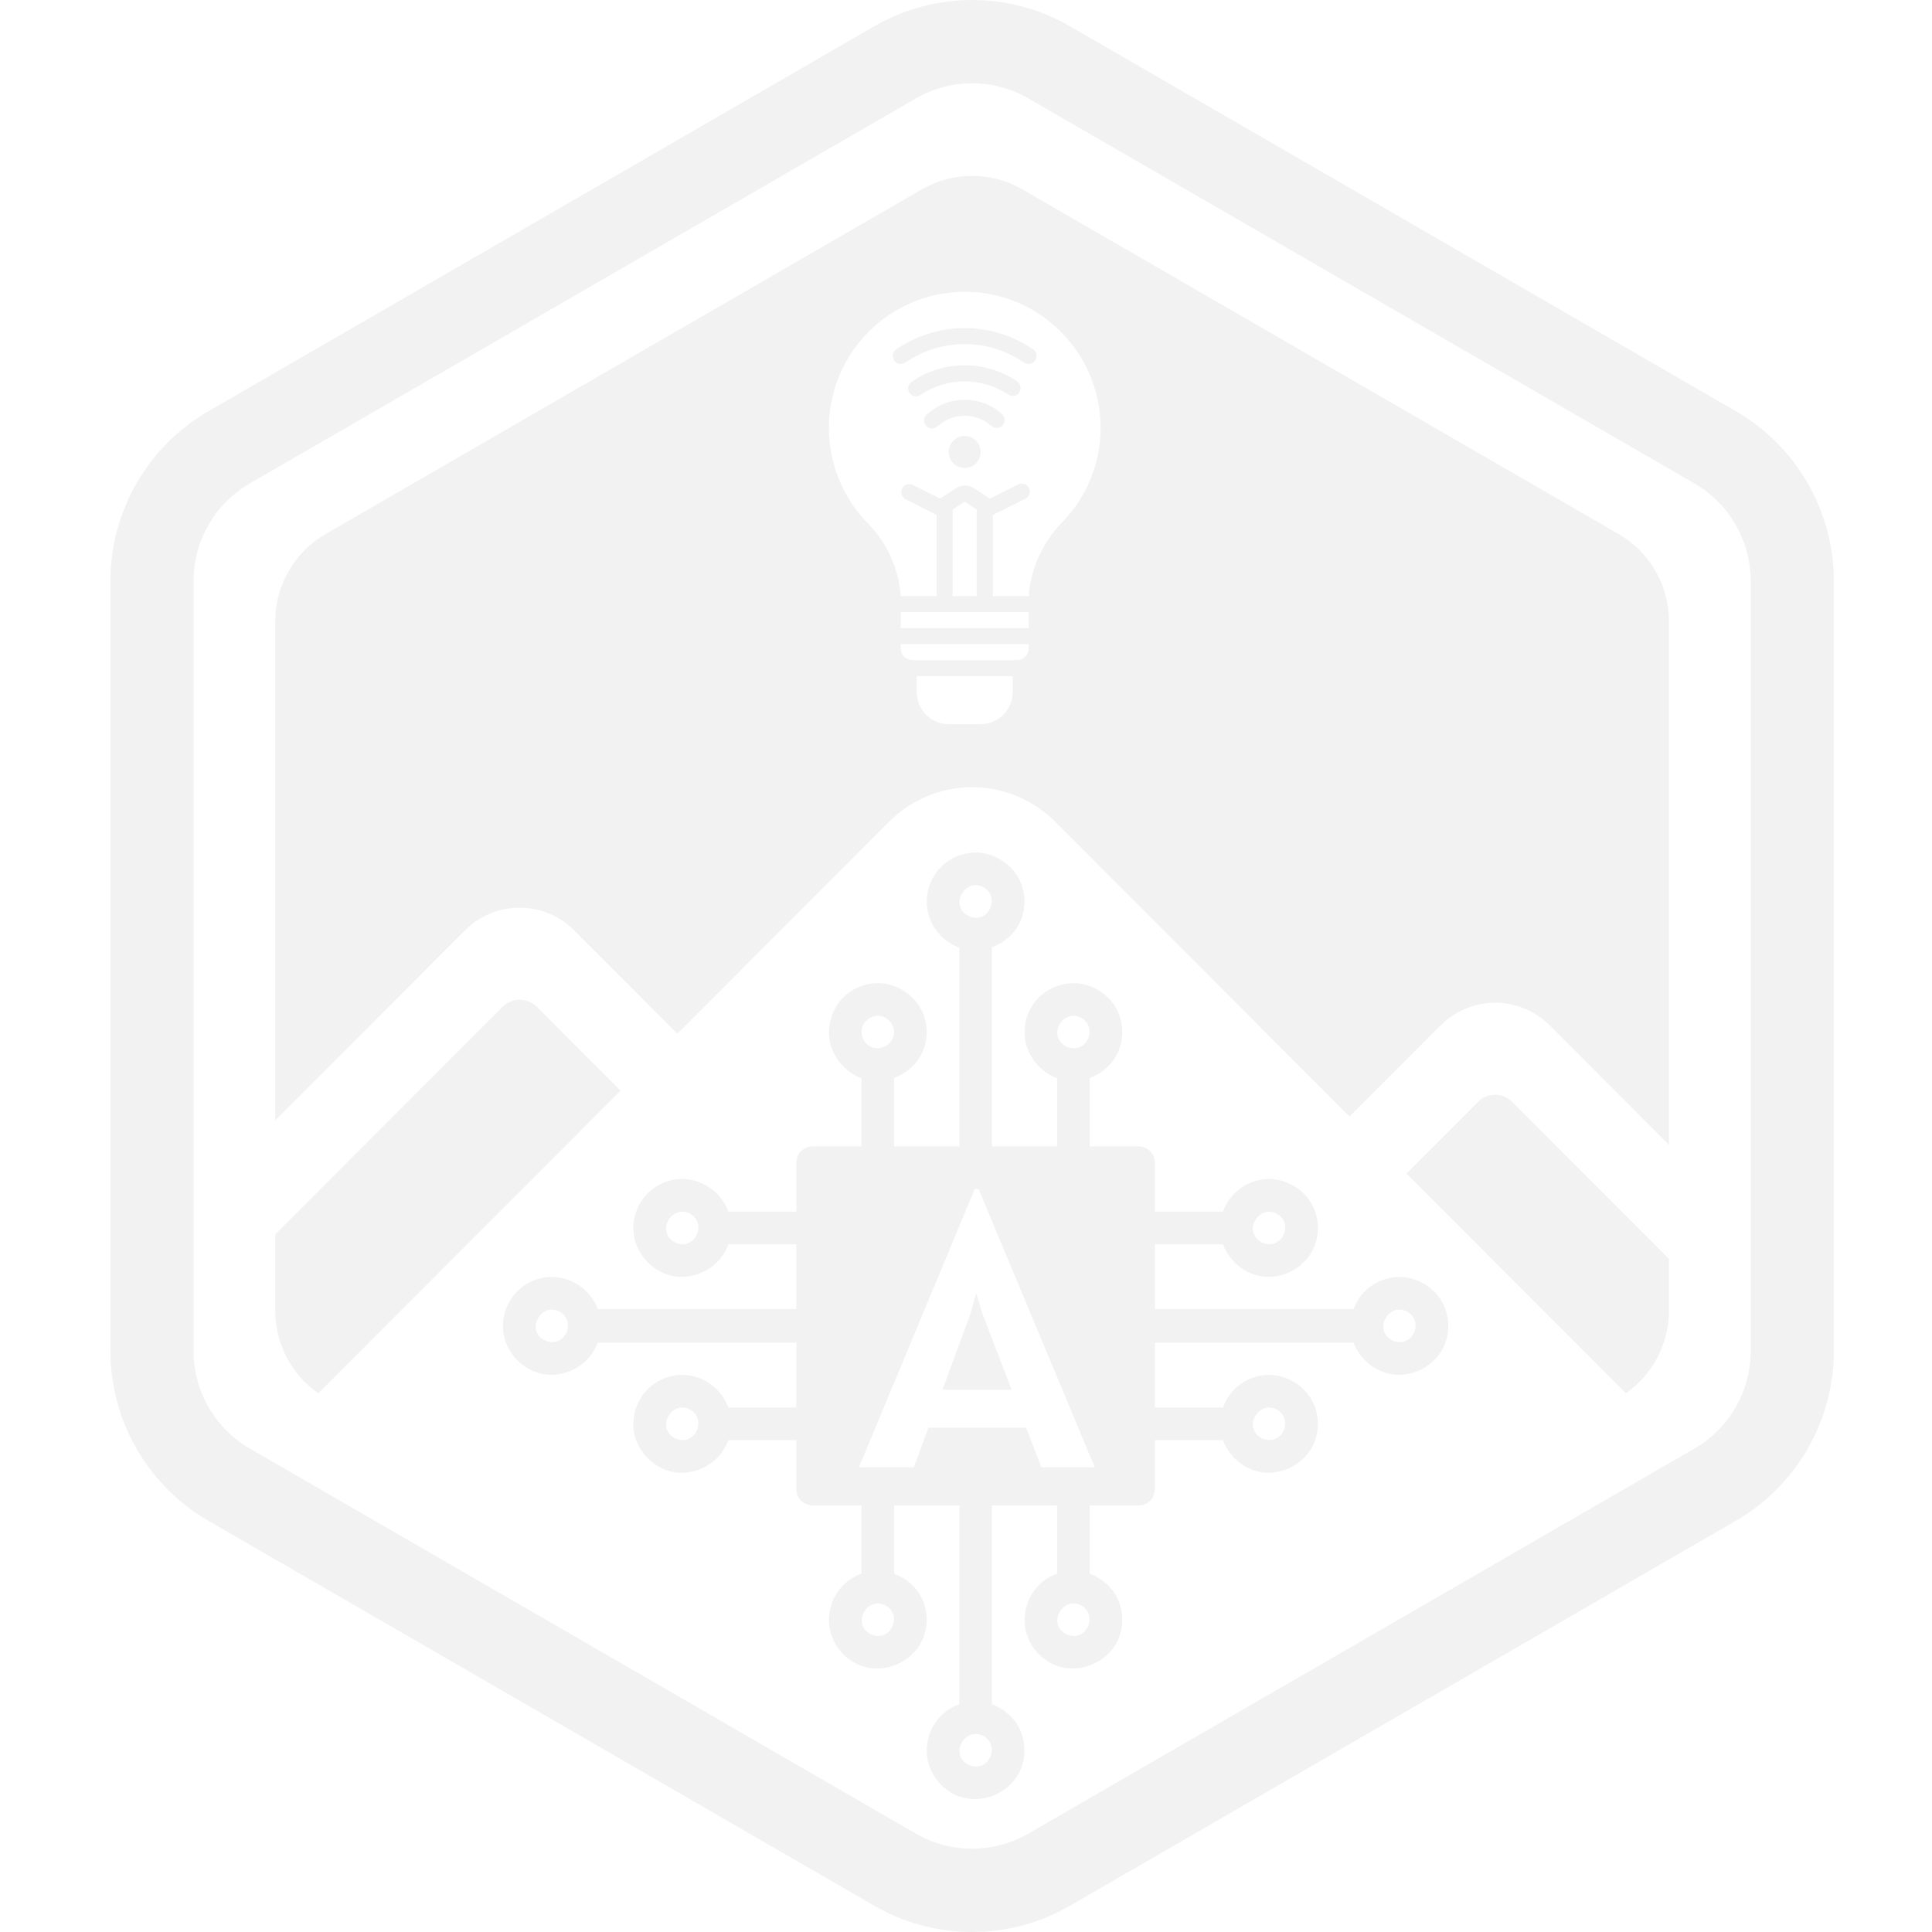
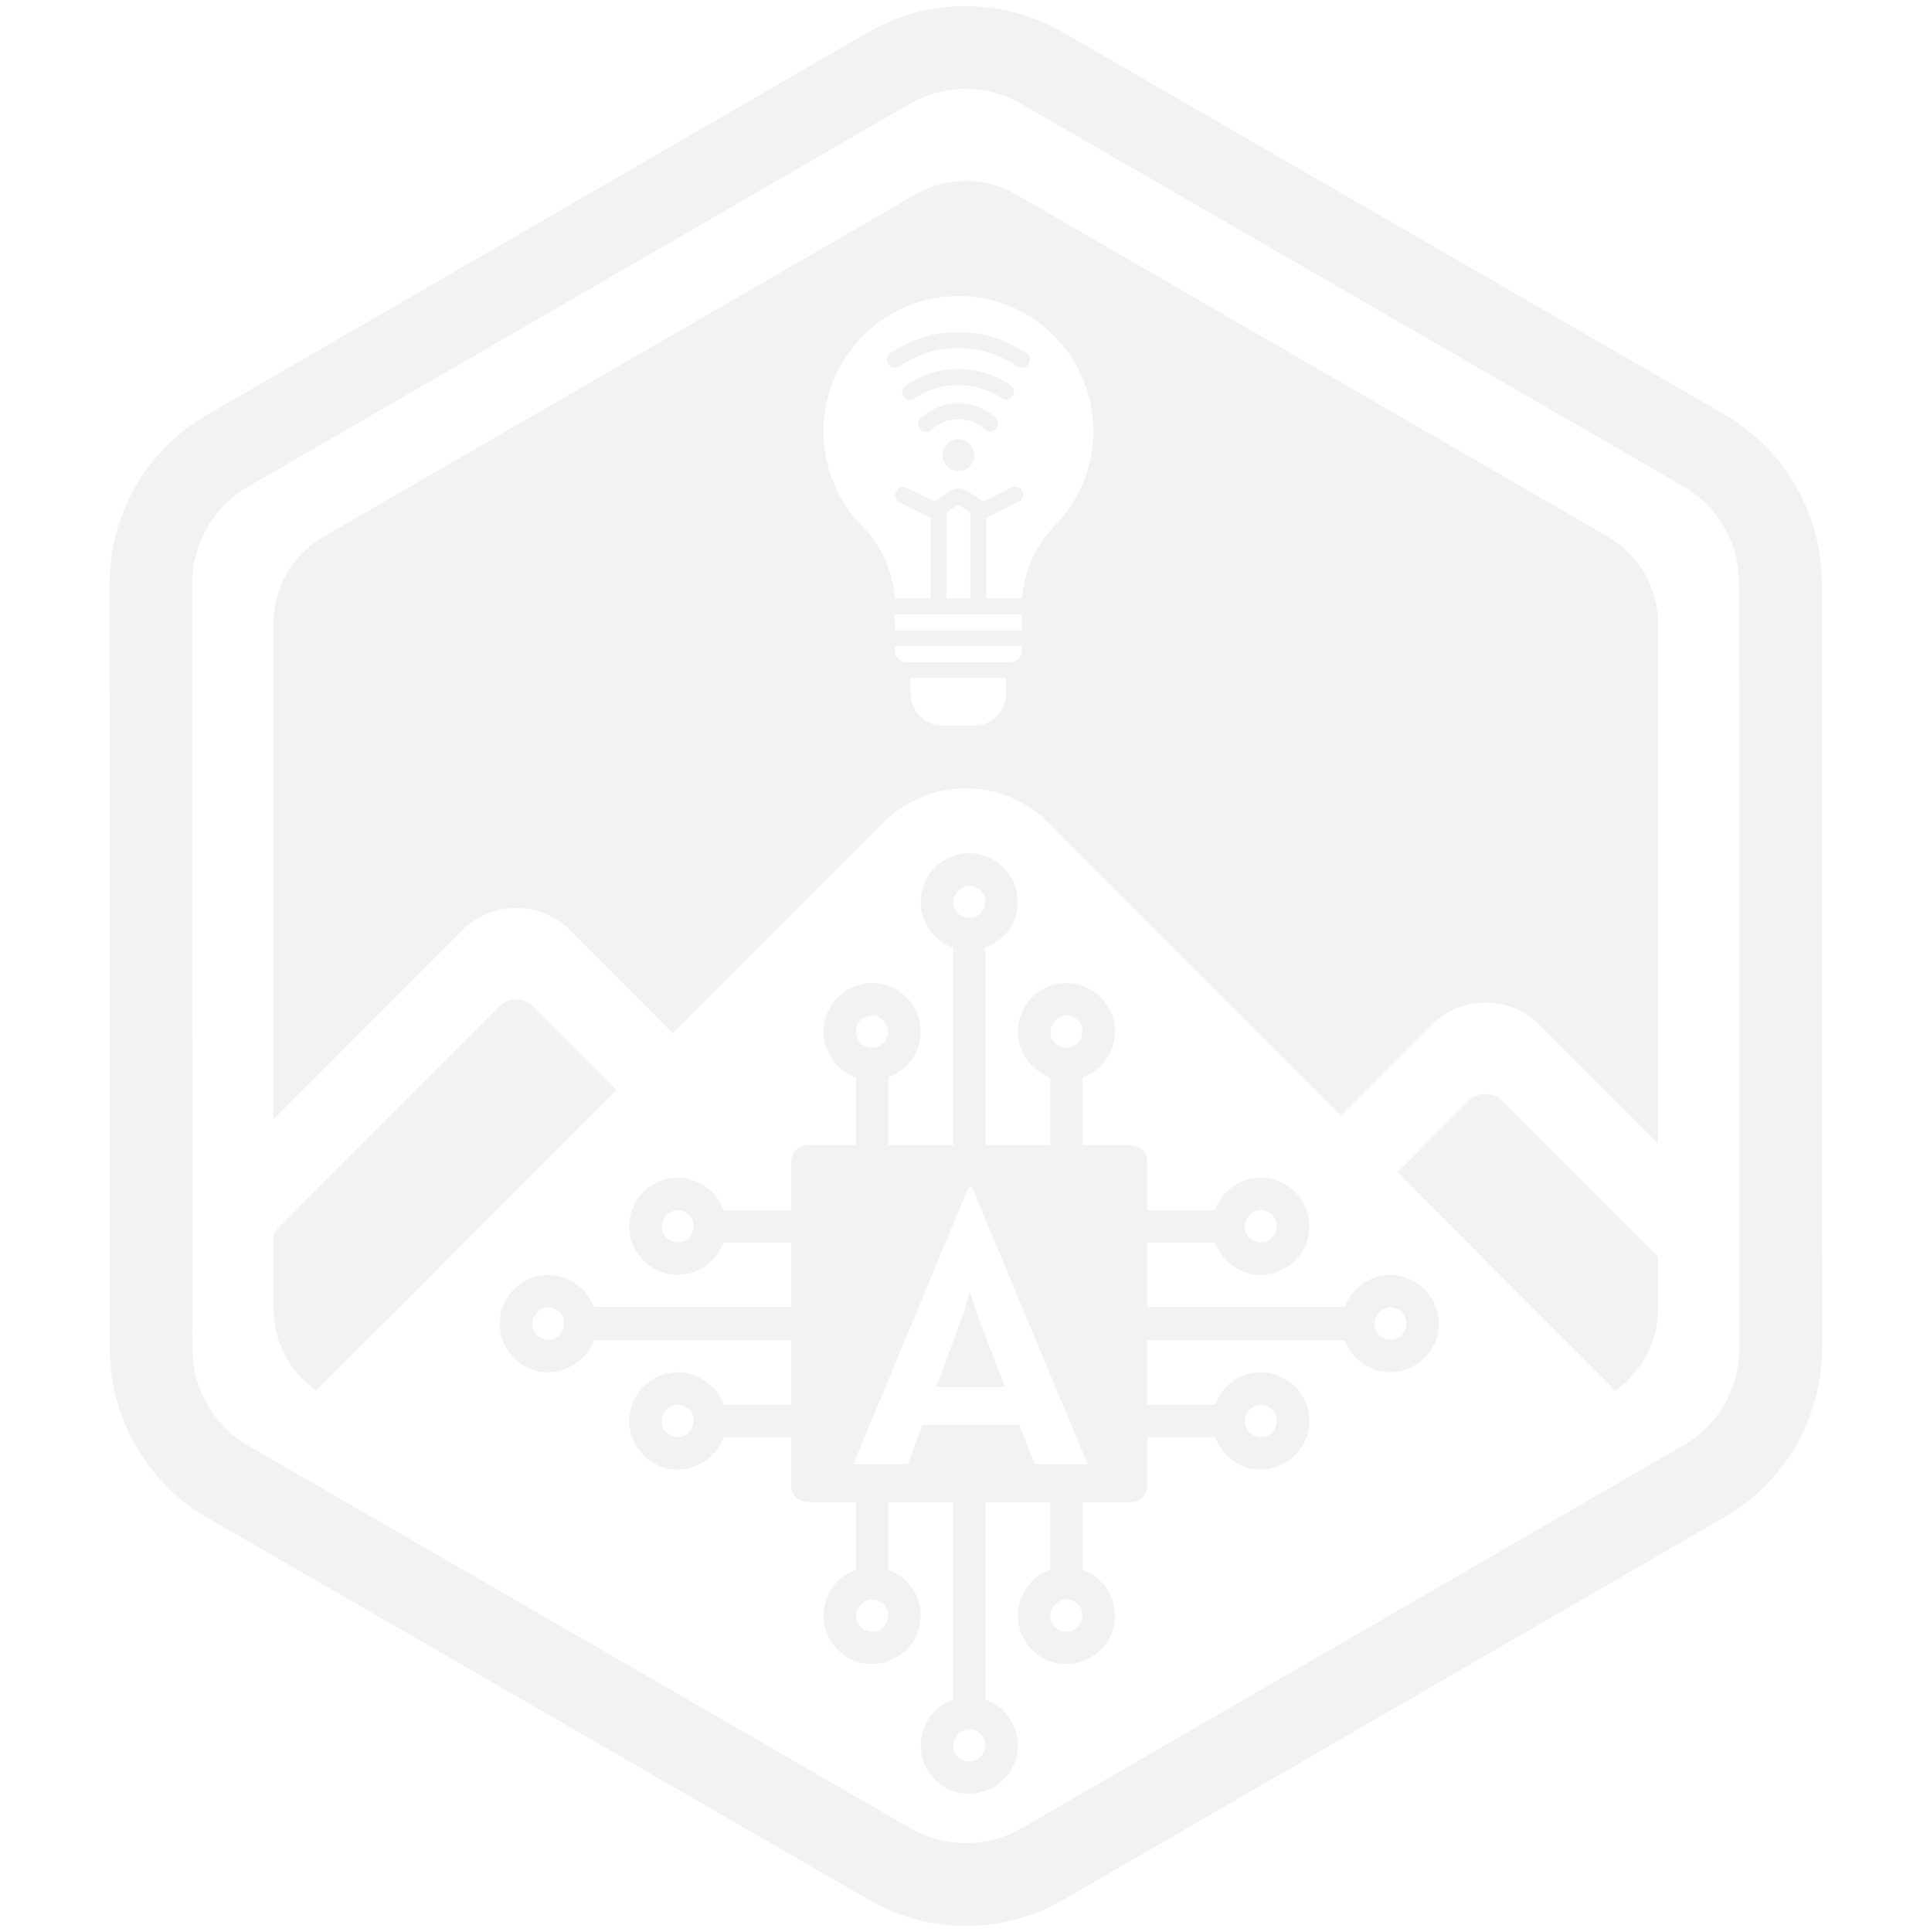
- <svg xmlns="http://www.w3.org/2000/svg" width="315" height="315" viewBox="0 0 315 315" fill="none">
-   <path d="M44.879 201.259V213.708C44.88 216.351 45.518 218.955 46.74 221.298C47.963 223.643 49.732 225.655 51.898 227.167L101.173 177.827L87.512 164.148C87.147 163.783 86.713 163.493 86.236 163.294C85.758 163.096 85.246 162.994 84.729 162.994C84.213 162.994 83.701 163.096 83.223 163.294C82.746 163.493 82.312 163.783 81.947 164.148L44.879 201.259Z" fill="#F2F2F2" />
-   <path d="M229.315 191.337L265.091 227.165C267.257 225.653 269.026 223.64 270.248 221.297C271.47 218.953 272.107 216.35 272.109 213.706V205.239L246.55 179.648C245.812 178.909 244.811 178.494 243.767 178.494C242.722 178.494 241.721 178.909 240.983 179.648L229.315 191.337Z" fill="#F2F2F2" />
-   <path d="M158.498 13.581C161.713 13.58 164.874 14.427 167.658 16.038L276.27 78.825C279.056 80.436 281.368 82.751 282.976 85.54C284.584 88.329 285.431 91.493 285.431 94.713V220.289C285.431 223.508 284.584 226.671 282.976 229.461C281.368 232.248 279.056 234.565 276.27 236.175L167.658 298.963C164.872 300.572 161.713 301.42 158.497 301.42C155.281 301.42 152.121 300.572 149.336 298.963L40.724 236.175C37.939 234.565 35.626 232.248 34.018 229.461C32.41 226.671 31.564 223.508 31.564 220.289V94.713C31.564 91.493 32.41 88.329 34.018 85.54C35.626 82.751 37.939 80.436 40.724 78.825L149.336 16.038C152.122 14.428 155.282 13.58 158.498 13.581ZM158.498 0C152.901 0.002 147.404 1.477 142.556 4.277L33.942 67.065C29.101 69.874 25.081 73.906 22.283 78.757C19.486 83.609 18.009 89.111 18 94.713V220.289C18.009 225.891 19.486 231.393 22.284 236.244C25.082 241.096 29.102 245.127 33.944 247.936L142.556 310.724C147.403 313.526 152.901 315 158.498 315C164.095 315 169.593 313.526 174.44 310.724L283.052 247.936C287.894 245.129 291.916 241.096 294.714 236.245C297.512 231.393 298.99 225.891 299 220.289V94.713C298.992 89.111 297.514 83.609 294.717 78.757C291.918 73.906 287.898 69.874 283.058 67.065L174.446 4.277C169.598 1.477 164.1 0.002 158.504 0H158.498Z" fill="#F2F2F2" />
-   <path fill-rule="evenodd" clip-rule="evenodd" d="M84.725 147.997C86.377 147.993 88.013 148.316 89.539 148.95C91.066 149.583 92.451 150.513 93.615 151.686L110.443 168.535L144.992 133.941C148.576 130.358 153.433 128.347 158.497 128.347C163.56 128.347 168.417 130.358 172.001 133.941L220.04 182.042L234.888 167.175C237.248 164.818 240.444 163.494 243.778 163.494C247.111 163.494 250.308 164.818 252.667 167.175L272.116 186.665V101.299C272.116 98.417 271.358 95.585 269.917 93.089C268.478 90.593 266.407 88.52 263.914 87.079L166.697 30.877C164.204 29.436 161.374 28.677 158.495 28.677C155.616 28.677 152.787 29.436 150.294 30.877L53.074 87.079C50.581 88.52 48.511 90.593 47.071 93.089C45.631 95.585 44.873 98.417 44.873 101.299V182.68L75.829 151.684C76.995 150.511 78.381 149.58 79.908 148.949C81.435 148.316 83.073 147.992 84.725 147.997ZM165.106 110.238V112.849C165.106 114.233 164.557 115.561 163.579 116.541C162.601 117.52 161.275 118.07 159.892 118.07H154.677C153.295 118.07 151.968 117.52 150.99 116.541C150.012 115.561 149.463 114.233 149.463 112.849V110.238H165.106ZM167.713 105.017V105.735C167.713 106.237 167.514 106.719 167.16 107.073C166.805 107.428 166.324 107.628 165.823 107.628H148.746C148.245 107.628 147.764 107.428 147.41 107.073C147.055 106.719 146.856 106.237 146.856 105.735V105.017H167.713ZM146.856 102.407V99.796H167.713V102.407H146.856ZM159.24 83.089V97.186H155.329V83.089L157.285 81.784L159.24 83.089ZM164.007 48.608C166.993 49.558 169.741 51.137 172.067 53.238C174.39 55.32 176.247 57.869 177.518 60.719C178.79 63.568 179.446 66.654 179.446 69.775C179.444 75.506 177.209 81.009 173.214 85.112C170.026 88.368 168.079 92.641 167.713 97.186H161.886V83.964L167.101 81.353C167.266 81.284 167.416 81.182 167.54 81.052C167.664 80.923 167.76 80.769 167.822 80.601C167.884 80.432 167.911 80.253 167.901 80.074C167.891 79.894 167.844 79.719 167.763 79.559C167.682 79.399 167.569 79.257 167.431 79.143C167.293 79.028 167.133 78.944 166.96 78.894C166.788 78.844 166.607 78.831 166.43 78.854C166.252 78.877 166.081 78.937 165.927 79.03L161.391 81.301L158.784 79.591C158.355 79.305 157.852 79.152 157.337 79.152C156.822 79.152 156.318 79.305 155.89 79.591L153.283 81.301L148.746 79.03C148.442 78.903 148.102 78.896 147.793 79.01C147.484 79.125 147.23 79.352 147.082 79.646C146.933 79.94 146.901 80.279 146.992 80.596C147.084 80.913 147.291 81.183 147.573 81.353L152.722 83.964V97.186H146.856C146.53 92.688 144.606 88.456 141.433 85.256C138.543 82.286 136.543 78.565 135.657 74.514C134.772 70.464 135.038 66.246 136.425 62.34C137.812 58.433 140.265 54.993 143.505 52.411C146.745 49.829 150.642 48.207 154.756 47.73C157.867 47.359 161.021 47.658 164.007 48.608ZM155.836 75.862C156.265 76.149 156.769 76.302 157.285 76.302C157.976 76.302 158.639 76.027 159.128 75.537C159.617 75.048 159.892 74.384 159.892 73.691C159.892 73.175 159.739 72.67 159.452 72.241C159.166 71.812 158.759 71.477 158.282 71.279C157.806 71.082 157.282 71.03 156.776 71.131C156.27 71.232 155.806 71.48 155.441 71.845C155.076 72.21 154.828 72.676 154.728 73.182C154.627 73.688 154.679 74.213 154.876 74.69C155.073 75.167 155.407 75.575 155.836 75.862ZM163.055 69.647C163.228 69.563 163.381 69.442 163.503 69.293C163.719 69.025 163.821 68.683 163.787 68.341C163.753 67.999 163.585 67.684 163.32 67.465L163.046 67.23C161.419 65.903 159.384 65.178 157.285 65.178C155.185 65.178 153.151 65.903 151.523 67.23L151.249 67.465C151.097 67.566 150.968 67.698 150.87 67.851C150.772 68.005 150.707 68.178 150.679 68.358C150.652 68.539 150.663 68.723 150.711 68.899C150.759 69.075 150.844 69.239 150.959 69.38C151.075 69.522 151.219 69.637 151.381 69.719C151.544 69.801 151.722 69.849 151.904 69.857C152.087 69.866 152.268 69.837 152.438 69.771C152.608 69.705 152.763 69.605 152.892 69.475L153.165 69.253C154.329 68.304 155.784 67.785 157.285 67.785C158.786 67.785 160.241 68.304 161.404 69.253L161.678 69.475C161.905 69.673 162.198 69.78 162.499 69.775C162.692 69.774 162.881 69.73 163.055 69.647ZM165.721 64.397C165.909 64.294 166.07 64.147 166.188 63.967C166.377 63.679 166.444 63.329 166.376 62.991C166.308 62.654 166.109 62.357 165.823 62.166C163.298 60.468 160.326 59.562 157.285 59.562C154.243 59.562 151.271 60.468 148.746 62.166C148.586 62.252 148.446 62.37 148.335 62.513C148.223 62.657 148.142 62.821 148.098 62.998C148.054 63.174 148.047 63.357 148.077 63.536C148.108 63.715 148.175 63.886 148.276 64.037C148.376 64.189 148.507 64.317 148.659 64.415C148.812 64.513 148.983 64.578 149.163 64.606C149.342 64.634 149.525 64.624 149.7 64.577C149.875 64.53 150.039 64.447 150.18 64.333C152.284 62.929 154.756 62.18 157.285 62.18C159.813 62.18 162.285 62.929 164.389 64.333C164.599 64.48 164.85 64.558 165.106 64.555C165.321 64.553 165.532 64.499 165.721 64.397ZM168.328 59.176C168.517 59.073 168.677 58.926 168.795 58.746L168.821 58.72C168.912 58.575 168.974 58.412 169.002 58.243C169.03 58.073 169.025 57.9 168.986 57.733C168.947 57.565 168.876 57.407 168.776 57.268C168.676 57.128 168.55 57.01 168.404 56.919L167.648 56.449C164.536 54.516 160.947 53.492 157.285 53.492C153.622 53.492 150.033 54.516 146.921 56.449L146.165 56.919C145.871 57.102 145.662 57.395 145.584 57.733C145.506 58.071 145.565 58.426 145.748 58.72C145.931 59.014 146.224 59.224 146.561 59.302C146.728 59.341 146.901 59.346 147.07 59.318C147.239 59.29 147.401 59.229 147.547 59.138L148.303 58.668C150.999 56.991 154.11 56.103 157.285 56.103C160.459 56.103 163.57 56.991 166.266 58.668L167.022 59.138C167.23 59.267 167.469 59.334 167.713 59.334C167.928 59.332 168.139 59.278 168.328 59.176Z" fill="#F2F2F2" />
-   <path fill-rule="evenodd" clip-rule="evenodd" d="M97.155 219.643C97.266 219.409 97.367 219.166 97.455 218.922H129.834V229.486H118.747C118.646 229.199 118.529 228.917 118.393 228.643C117.099 225.992 114.242 224.193 111.282 224.164H111.178C109.15 224.183 107.179 224.986 105.73 226.37C103.905 228.113 102.985 230.756 103.333 233.262C103.796 236.557 106.52 239.394 109.772 239.998C113.28 240.65 116.918 238.72 118.414 235.612C118.542 235.351 118.651 235.083 118.747 234.809H129.834V242.795C129.844 242.889 129.852 242.97 129.859 243.044C129.891 243.381 129.907 243.552 130.097 243.949C130.272 244.309 130.522 244.625 130.835 244.876C131.295 245.243 131.896 245.386 132.491 245.456H140.466V256.563C139.408 256.938 138.433 257.532 137.623 258.306C135.797 260.049 134.877 262.694 135.228 265.199C135.608 267.929 137.516 270.398 140.065 271.458C143.971 273.089 148.582 271.13 150.309 267.548C151.351 265.382 151.343 262.74 150.288 260.579C149.382 258.727 147.713 257.29 145.781 256.582V245.456H156.411V277.855C155.311 278.246 154.298 278.874 153.466 279.696C151.702 281.442 150.83 284.037 151.173 286.49C151.558 289.229 153.466 291.69 156.009 292.749C159.919 294.378 164.529 292.419 166.254 288.837C167.296 286.674 167.29 284.031 166.233 281.871C165.329 280.018 163.66 278.581 161.728 277.876V245.456H172.358V256.563C171.301 256.938 170.325 257.532 169.515 258.306C167.689 260.049 166.77 262.694 167.12 265.199C167.503 267.929 169.408 270.398 171.957 271.458C175.866 273.086 180.477 271.128 182.201 267.548C183.243 265.382 183.235 262.74 182.18 260.579C181.274 258.727 179.605 257.29 177.673 256.582V245.456H185.645C185.74 245.445 185.821 245.437 185.895 245.43C186.233 245.398 186.404 245.382 186.799 245.192C187.16 245.019 187.476 244.766 187.724 244.452C188.09 243.992 188.236 243.391 188.306 242.795V234.809H199.403C200.365 237.411 202.72 239.492 205.452 239.998C208.957 240.65 212.597 238.72 214.094 235.61C215.135 233.446 215.13 230.804 214.072 228.643C212.775 225.992 209.921 224.193 206.958 224.164H206.857C204.827 224.183 202.858 224.986 201.407 226.37C200.506 227.23 199.826 228.313 199.408 229.486H188.306V218.922H220.695C221.675 221.487 224.011 223.528 226.714 224.031C230.219 224.68 233.857 222.751 235.356 219.643C236.392 217.49 236.39 214.866 235.356 212.719C234.07 210.044 231.2 208.224 228.221 208.195H228.12C226.119 208.216 224.155 209.001 222.704 210.369C221.806 211.215 221.123 212.279 220.7 213.437H188.306V202.872H199.403C200.365 205.475 202.72 207.556 205.452 208.062C208.957 208.714 212.597 206.784 214.094 203.673C215.146 201.491 215.127 198.83 214.051 196.661C212.744 194.032 209.903 192.254 206.961 192.228H206.857C204.806 192.246 202.797 193.074 201.34 194.5C200.471 195.349 199.815 196.403 199.408 197.55H188.306V189.567C188.297 189.498 188.292 189.429 188.286 189.36C188.276 189.23 188.266 189.1 188.236 188.973C188.149 188.585 187.973 188.22 187.724 187.906C187.357 187.446 186.804 187.169 186.238 186.972L185.645 186.906H177.673V175.761C179.626 175.048 181.301 173.605 182.201 171.737C183.251 169.555 183.235 166.894 182.159 164.725C180.851 162.096 178.011 160.318 175.066 160.292H174.965C172.914 160.31 170.905 161.138 169.446 162.562C167.665 164.305 166.775 166.915 167.12 169.387C167.524 172.272 169.656 174.803 172.358 175.795V186.906H161.728V154.44C163.679 153.732 165.358 152.311 166.254 150.446C167.306 148.263 167.288 145.602 166.211 143.433C164.907 140.807 162.066 139.027 159.121 139H159.018C156.958 139.019 154.957 139.846 153.501 141.273C151.718 143.013 150.827 145.624 151.173 148.096C151.558 150.837 153.466 153.298 156.009 154.357C156.142 154.413 156.278 154.464 156.411 154.512V186.906H145.781V175.761C147.734 175.048 149.408 173.605 150.309 171.737C151.359 169.555 151.343 166.894 150.264 164.725C148.959 162.096 146.118 160.318 143.174 160.292H143.073C141.019 160.31 139.042 161.125 137.588 162.53C135.781 164.275 134.88 166.905 135.228 169.387C135.629 172.272 137.763 174.803 140.466 175.795V186.906H132.491C132.394 186.916 132.31 186.924 132.235 186.931C131.903 186.962 131.732 186.978 131.34 187.169C130.806 187.425 130.357 187.869 130.097 188.412C129.927 188.768 129.879 189.17 129.834 189.567V197.55H118.747C118.651 197.276 118.542 197.01 118.414 196.749C117.128 194.077 114.261 192.257 111.282 192.228H111.178C109.127 192.246 107.149 193.061 105.696 194.466C103.891 196.209 102.985 198.835 103.333 201.324C103.796 204.621 106.52 207.457 109.772 208.062C113.28 208.714 116.918 206.784 118.414 203.673C118.542 203.413 118.651 203.146 118.747 202.872H129.834V213.437H97.455C97.351 213.147 97.229 212.862 97.088 212.588C95.773 209.978 92.945 208.224 90.019 208.195H89.918C87.888 208.216 85.916 209.017 84.468 210.401C82.642 212.144 81.723 214.789 82.074 217.293C82.533 220.587 85.257 223.427 88.51 224.031C92.018 224.68 95.656 222.751 97.155 219.643ZM156.658 286.498C155.866 284.798 157.304 282.733 159.052 282.714H159.121C160.059 282.735 160.931 283.27 161.386 284.069C162.148 285.415 161.457 287.275 160.073 287.842C158.816 288.356 157.229 287.72 156.658 286.498ZM172.611 265.223C171.803 263.514 173.248 261.441 174.997 261.422C175.021 261.422 175.045 261.422 175.069 261.425C176.01 261.446 176.886 261.984 177.338 262.79C178.09 264.134 177.397 265.986 176.018 266.55C174.766 267.064 173.187 266.433 172.611 265.223ZM140.713 265.207C139.919 263.506 141.359 261.441 143.105 261.422C143.129 261.422 143.153 261.422 143.177 261.425C144.115 261.446 144.994 261.984 145.446 262.79C146.195 264.134 145.505 265.986 144.125 266.55C142.868 267.064 141.282 266.428 140.713 265.207ZM108.826 233.284C108.018 231.578 109.464 229.502 111.213 229.486H111.282C112.223 229.508 113.102 230.048 113.554 230.854C114.303 232.198 113.612 234.05 112.233 234.614C110.981 235.125 109.4 234.497 108.826 233.284ZM204.505 233.284C203.695 231.578 205.141 229.502 206.892 229.486H206.961C207.902 229.508 208.781 230.048 209.23 230.854C209.982 232.198 209.292 234.05 207.91 234.614C206.661 235.125 205.079 234.497 204.505 233.284ZM92.299 214.901C92.454 215.183 92.547 215.486 92.584 215.795C92.56 216.002 92.56 216.21 92.584 216.415C92.472 217.373 91.866 218.28 90.971 218.645C89.719 219.158 88.141 218.53 87.564 217.317C86.756 215.611 88.202 213.535 89.95 213.52H90.022C90.968 213.541 91.85 214.086 92.299 214.901ZM225.76 217.301C225.616 216.995 225.545 216.673 225.537 216.356C225.539 216.3 225.539 216.242 225.539 216.186C225.595 214.813 226.78 213.533 228.152 213.52H228.223C229.164 213.541 230.041 214.078 230.493 214.887C231.245 216.231 230.554 218.081 229.172 218.645C227.915 219.161 226.329 218.522 225.76 217.301ZM108.826 201.348C108.018 199.642 109.467 197.566 111.213 197.55H111.282C112.223 197.571 113.102 198.112 113.554 198.918C114.303 200.262 113.612 202.111 112.233 202.678C110.981 203.189 109.4 202.561 108.826 201.348ZM204.505 201.348C203.695 199.642 205.143 197.566 206.892 197.55H206.961C207.902 197.571 208.781 198.112 209.23 198.918C209.982 200.262 209.292 202.111 207.91 202.678C206.661 203.189 205.079 202.561 204.505 201.348ZM172.611 169.411C171.803 167.706 173.248 165.63 174.997 165.614H175.069C176.01 165.635 176.886 166.173 177.338 166.982C178.09 168.326 177.397 170.175 176.018 170.739C174.766 171.253 173.187 170.625 172.611 169.411ZM140.538 167.658C140.811 166.497 141.93 165.625 143.105 165.614H143.177C144.787 165.649 145.983 167.221 145.746 168.698C145.486 170.345 143.557 171.349 142.09 170.729C140.939 170.239 140.248 168.868 140.538 167.658ZM156.666 148.12C155.858 146.414 157.304 144.338 159.052 144.322H159.121C160.062 144.344 160.942 144.884 161.393 145.69C162.143 147.034 161.452 148.883 160.073 149.45C158.821 149.961 157.24 149.333 156.666 148.12ZM151.365 232.781H167.301L169.797 239.245H178.501L159.557 193.869H158.917L140.037 239.245H148.997L151.365 232.781ZM160.261 214.413L164.933 226.573H153.669L158.149 214.413L159.173 210.829L160.261 214.413Z" fill="#F2F2F2" />
+ <svg xmlns="http://www.w3.org/2000/svg" width="315" height="317" viewBox="0 0 315 317" fill="none">
+   <g id="White-TP">
+     <g id="Side">
+       <path id="Vector" d="M44.879 202.26V214.708C44.88 217.351 45.518 219.955 46.74 222.298C47.963 224.643 49.732 226.655 51.898 228.167L101.173 178.827L87.512 165.148C87.147 164.783 86.713 164.493 86.236 164.295C85.758 164.096 85.246 163.994 84.729 163.994C84.213 163.994 83.701 164.096 83.223 164.295C82.746 164.493 82.312 164.783 81.947 165.148L44.879 202.26Z" fill="#F2F2F2" />
+       <path id="Vector_2" d="M229.316 192.337L265.091 228.166C267.258 226.653 269.027 224.64 270.248 222.297C271.47 219.954 272.108 217.35 272.109 214.706V206.24L246.55 180.648C245.812 179.909 244.811 179.494 243.767 179.494C242.722 179.494 241.721 179.909 240.983 180.648L229.316 192.337Z" fill="#F2F2F2" />
+     </g>
+     <path id="Border" d="M158.441 14.581C161.656 14.579 164.817 15.425 167.602 17.034L276.239 79.779C279.026 81.388 281.338 83.703 282.947 86.491C284.556 89.279 285.404 92.442 285.406 95.662L285.456 221.238C285.457 224.458 284.611 227.621 283.005 230.411C281.398 233.2 279.087 235.517 276.302 237.128L167.714 299.959C164.929 301.57 161.771 302.419 158.554 302.42C155.338 302.422 152.178 301.575 149.392 299.966L40.755 237.221C37.969 235.613 35.656 233.297 34.047 230.51C32.438 227.721 31.59 224.559 31.589 221.339L31.539 95.763C31.537 92.543 32.383 89.379 33.989 86.59C35.596 83.8 37.908 81.484 40.693 79.872L149.28 17.041C152.065 15.43 155.224 14.582 158.441 14.581ZM158.435 1C152.839 1.004 147.342 2.482 142.495 5.284L33.906 68.115C29.066 70.925 25.048 74.959 22.252 79.811C19.456 84.664 17.982 90.166 17.975 95.769L18.025 221.344C18.036 226.947 19.516 232.449 22.316 237.298C25.115 242.149 29.137 246.179 33.98 248.986L142.617 311.73C147.465 314.53 152.964 316.002 158.561 316C164.157 315.998 169.655 314.522 174.501 311.718L283.088 248.887C287.929 246.077 291.949 242.043 294.745 237.191C297.542 232.338 299.017 226.835 299.025 221.233L298.975 95.657C298.964 90.055 297.484 84.554 294.686 79.703C291.885 74.853 287.863 70.823 283.022 68.016L174.385 5.271C169.536 2.473 164.038 1 158.441 1L158.435 1Z" fill="#F2F2F2" />
+     <path id="Lamp" fill-rule="evenodd" clip-rule="evenodd" d="M84.725 148.997C86.377 148.993 88.013 149.316 89.54 149.95C91.066 150.583 92.451 151.513 93.615 152.686L110.443 169.535L144.992 134.941C148.576 131.358 153.433 129.347 158.497 129.347C163.56 129.347 168.418 131.358 172.001 134.941L220.041 183.042L234.888 168.175C237.248 165.818 240.444 164.494 243.778 164.494C247.111 164.494 250.308 165.818 252.667 168.175L272.116 187.665V102.299C272.116 99.417 271.358 96.585 269.917 94.089C268.478 91.593 266.407 89.52 263.914 88.079L166.697 31.877C164.204 30.436 161.374 29.677 158.495 29.677C155.616 29.677 152.787 30.436 150.294 31.877L53.074 88.079C50.581 89.52 48.511 91.593 47.071 94.089C45.631 96.585 44.873 99.417 44.873 102.299V183.68L75.829 152.684C76.995 151.511 78.381 150.58 79.908 149.949C81.435 149.316 83.073 148.992 84.725 148.997ZM165.106 111.238V113.849C165.106 115.233 164.557 116.561 163.579 117.541C162.601 118.52 161.275 119.07 159.892 119.07H154.678C153.295 119.07 151.968 118.52 150.99 117.541C150.013 116.561 149.463 115.233 149.463 113.849V111.238H165.106ZM167.713 106.017V106.735C167.713 107.237 167.514 107.719 167.16 108.073C166.805 108.428 166.324 108.628 165.823 108.628H148.746C148.245 108.628 147.764 108.428 147.41 108.073C147.055 107.719 146.856 107.237 146.856 106.735V106.017H167.713ZM146.856 103.407V100.796H167.713V103.407H146.856ZM159.24 84.089V98.186H155.329V84.089L157.285 82.784L159.24 84.089ZM164.007 49.608C166.993 50.558 169.741 52.137 172.067 54.238C174.39 56.32 176.247 58.869 177.518 61.719C178.79 64.568 179.447 67.654 179.446 70.776C179.444 76.506 177.209 82.009 173.214 86.112C170.026 89.368 168.079 93.641 167.713 98.186H161.886V84.964L167.101 82.353C167.266 82.284 167.416 82.182 167.54 82.052C167.664 81.923 167.76 81.769 167.822 81.601C167.884 81.432 167.911 81.253 167.901 81.074C167.891 80.895 167.844 80.719 167.763 80.559C167.682 80.399 167.569 80.257 167.431 80.143C167.293 80.028 167.133 79.944 166.96 79.894C166.788 79.844 166.608 79.831 166.43 79.854C166.252 79.877 166.081 79.937 165.927 80.03L161.391 82.301L158.784 80.591C158.355 80.305 157.852 80.152 157.337 80.152C156.822 80.152 156.318 80.305 155.89 80.591L153.283 82.301L148.746 80.03C148.442 79.903 148.102 79.896 147.793 80.01C147.484 80.125 147.23 80.352 147.082 80.646C146.933 80.94 146.901 81.279 146.992 81.596C147.084 81.913 147.291 82.183 147.573 82.353L152.722 84.964V98.186H146.856C146.53 93.688 144.606 89.456 141.433 86.256C138.543 83.286 136.543 79.565 135.658 75.514C134.772 71.464 135.038 67.246 136.425 63.34C137.812 59.433 140.265 55.993 143.505 53.411C146.745 50.829 150.642 49.207 154.756 48.73C157.867 48.359 161.021 48.658 164.007 49.608ZM155.836 76.862C156.265 77.149 156.769 77.302 157.285 77.302C157.976 77.302 158.639 77.027 159.128 76.537C159.617 76.048 159.892 75.384 159.892 74.691C159.892 74.175 159.739 73.67 159.452 73.241C159.166 72.812 158.759 72.477 158.282 72.279C157.806 72.082 157.282 72.03 156.776 72.131C156.27 72.232 155.806 72.48 155.441 72.845C155.077 73.21 154.828 73.676 154.728 74.182C154.627 74.688 154.679 75.213 154.876 75.69C155.073 76.167 155.407 76.575 155.836 76.862ZM163.055 70.647C163.229 70.563 163.381 70.442 163.503 70.293C163.719 70.025 163.821 69.683 163.787 69.341C163.753 68.999 163.585 68.684 163.32 68.465L163.047 68.23C161.419 66.903 159.384 66.178 157.285 66.178C155.186 66.178 153.151 66.903 151.523 68.23L151.249 68.465C151.097 68.566 150.968 68.698 150.87 68.851C150.772 69.005 150.707 69.178 150.68 69.358C150.652 69.539 150.663 69.723 150.711 69.899C150.76 70.075 150.844 70.239 150.96 70.38C151.075 70.522 151.219 70.637 151.381 70.719C151.544 70.801 151.722 70.849 151.904 70.858C152.087 70.866 152.268 70.837 152.439 70.771C152.609 70.705 152.763 70.605 152.892 70.475L153.165 70.254C154.329 69.304 155.784 68.785 157.285 68.785C158.786 68.785 160.241 69.304 161.404 70.254L161.678 70.475C161.905 70.673 162.198 70.78 162.499 70.776C162.692 70.774 162.881 70.73 163.055 70.647ZM165.721 65.397C165.91 65.294 166.07 65.147 166.188 64.967C166.377 64.679 166.444 64.329 166.376 63.991C166.308 63.654 166.109 63.357 165.823 63.166C163.298 61.468 160.326 60.562 157.285 60.562C154.243 60.562 151.271 61.468 148.746 63.166C148.586 63.252 148.446 63.37 148.335 63.513C148.223 63.657 148.143 63.821 148.098 63.998C148.054 64.174 148.047 64.357 148.077 64.536C148.108 64.715 148.176 64.886 148.276 65.037C148.376 65.189 148.507 65.317 148.659 65.415C148.812 65.513 148.984 65.578 149.163 65.606C149.342 65.634 149.525 65.624 149.7 65.577C149.875 65.53 150.039 65.447 150.18 65.333C152.284 63.929 154.756 63.18 157.285 63.18C159.813 63.18 162.285 63.929 164.389 65.333C164.599 65.48 164.85 65.558 165.106 65.555C165.321 65.553 165.532 65.499 165.721 65.397ZM168.328 60.176C168.517 60.073 168.677 59.926 168.795 59.746L168.821 59.72C168.912 59.575 168.974 59.412 169.002 59.243C169.03 59.074 169.025 58.9 168.986 58.733C168.948 58.565 168.876 58.407 168.776 58.268C168.676 58.128 168.55 58.01 168.404 57.919L167.648 57.449C164.536 55.516 160.947 54.492 157.285 54.492C153.623 54.492 150.033 55.516 146.921 57.449L146.165 57.919C145.871 58.102 145.662 58.395 145.584 58.733C145.506 59.071 145.565 59.426 145.748 59.72C145.931 60.014 146.224 60.224 146.561 60.302C146.728 60.341 146.901 60.346 147.07 60.318C147.239 60.29 147.401 60.229 147.547 60.138L148.303 59.668C151 57.991 154.11 57.103 157.285 57.103C160.459 57.103 163.57 57.991 166.266 59.668L167.022 60.138C167.23 60.267 167.469 60.334 167.713 60.334C167.928 60.333 168.139 60.278 168.328 60.176Z" fill="#F2F2F2" />
+     <path id="Chip" fill-rule="evenodd" clip-rule="evenodd" d="M97.155 220.643C97.266 220.409 97.367 220.167 97.455 219.922H129.833V230.486H118.746C118.646 230.199 118.529 229.917 118.393 229.643C117.099 226.992 114.242 225.193 111.282 225.164H111.178C109.15 225.183 107.179 225.986 105.73 227.37C103.905 229.113 102.985 231.756 103.333 234.263C103.796 237.557 106.52 240.394 109.772 240.998C113.28 241.65 116.918 239.721 118.414 236.612C118.542 236.352 118.651 236.083 118.746 235.809H129.833V243.795C129.844 243.889 129.852 243.971 129.859 244.045C129.891 244.381 129.907 244.553 130.097 244.95C130.272 245.309 130.522 245.626 130.835 245.876C131.295 246.243 131.896 246.387 132.491 246.456H140.466V257.563C139.408 257.939 138.433 258.532 137.622 259.306C135.797 261.049 134.877 263.695 135.228 266.199C135.608 268.929 137.516 271.399 140.065 272.458C143.971 274.089 148.582 272.13 150.309 268.549C151.351 266.382 151.343 263.74 150.288 261.579C149.382 259.727 147.713 258.29 145.781 257.582V246.456H156.411V278.855C155.31 279.246 154.298 279.874 153.466 280.697C151.702 282.442 150.83 285.037 151.173 287.49C151.558 290.229 153.466 292.69 156.009 293.749C159.919 295.378 164.529 293.419 166.254 289.838C167.296 287.674 167.29 285.032 166.233 282.871C165.329 281.019 163.66 279.582 161.728 278.876V246.456H172.358V257.563C171.3 257.939 170.325 258.532 169.515 259.306C167.689 261.049 166.769 263.695 167.12 266.199C167.503 268.929 169.408 271.399 171.957 272.458C175.866 274.086 180.477 272.128 182.201 268.549C183.243 266.382 183.235 263.74 182.18 261.579C181.274 259.727 179.605 258.29 177.673 257.582V246.456H185.645C185.739 246.445 185.821 246.438 185.895 246.431C186.233 246.399 186.404 246.382 186.799 246.192C187.16 246.019 187.476 245.767 187.724 245.453C188.09 244.992 188.236 244.391 188.305 243.795V235.809H199.403C200.365 238.411 202.72 240.492 205.451 240.998C208.957 241.65 212.597 239.721 214.093 236.61C215.135 234.446 215.13 231.804 214.072 229.643C212.775 226.992 209.921 225.193 206.958 225.164H206.857C204.827 225.183 202.858 225.986 201.407 227.37C200.506 228.23 199.826 229.313 199.408 230.486H188.305V219.922H220.695C221.675 222.487 224.011 224.528 226.714 225.031C230.219 225.68 233.857 223.751 235.356 220.643C236.392 218.49 236.39 215.866 235.356 213.719C234.07 211.044 231.2 209.224 228.221 209.195H228.12C226.118 209.216 224.155 210.001 222.704 211.369C221.805 212.215 221.122 213.28 220.7 214.437H188.305V203.873H199.403C200.365 206.475 202.72 208.556 205.451 209.062C208.957 209.714 212.597 207.784 214.093 204.674C215.146 202.491 215.127 199.83 214.051 197.661C212.743 195.032 209.903 193.255 206.961 193.228H206.857C204.806 193.247 202.797 194.074 201.34 195.501C200.471 196.35 199.815 197.403 199.408 198.55H188.305V190.567C188.297 190.499 188.292 190.43 188.286 190.361C188.276 190.231 188.266 190.1 188.236 189.973C188.149 189.585 187.973 189.22 187.724 188.906C187.357 188.446 186.804 188.169 186.238 187.972L185.645 187.906H177.673V176.761C179.626 176.048 181.3 174.605 182.201 172.737C183.251 170.555 183.235 167.894 182.159 165.725C180.851 163.096 178.01 161.318 175.066 161.292H174.965C172.913 161.31 170.904 162.138 169.446 163.562C167.665 165.305 166.775 167.915 167.12 170.388C167.524 173.272 169.655 175.803 172.358 176.796V187.906H161.728V155.44C163.679 154.732 165.358 153.311 166.254 151.446C167.306 149.264 167.288 146.602 166.211 144.434C164.907 141.807 162.066 140.027 159.121 140H159.018C156.958 140.019 154.957 140.846 153.501 142.273C151.718 144.013 150.827 146.624 151.173 149.096C151.558 151.837 153.466 154.298 156.009 155.358C156.142 155.413 156.278 155.464 156.411 155.512V187.906H145.781V176.761C147.734 176.048 149.408 174.605 150.309 172.737C151.359 170.555 151.343 167.894 150.264 165.725C148.959 163.096 146.118 161.318 143.174 161.292H143.073C141.019 161.31 139.042 162.125 137.588 163.53C135.781 165.276 134.88 167.905 135.228 170.388C135.629 173.272 137.763 175.803 140.466 176.796V187.906H132.491C132.394 187.917 132.31 187.924 132.235 187.932C131.903 187.963 131.732 187.979 131.34 188.169C130.806 188.425 130.357 188.869 130.097 189.412C129.926 189.769 129.879 190.17 129.833 190.567V198.55H118.746C118.651 198.276 118.542 198.01 118.414 197.749C117.128 195.078 114.261 193.257 111.282 193.228H111.178C109.126 193.247 107.149 194.061 105.696 195.466C103.891 197.209 102.985 199.836 103.333 202.324C103.796 205.621 106.52 208.458 109.772 209.062C113.28 209.714 116.918 207.784 118.414 204.674C118.542 204.413 118.651 204.147 118.746 203.873H129.833V214.437H97.455C97.351 214.147 97.229 213.862 97.088 213.588C95.773 210.978 92.945 209.224 90.019 209.195H89.918C87.888 209.216 85.916 210.017 84.468 211.401C82.642 213.144 81.723 215.789 82.073 218.293C82.533 221.588 85.257 224.427 88.51 225.031C92.018 225.68 95.656 223.751 97.155 220.643ZM156.658 287.498C155.866 285.798 157.304 283.733 159.052 283.714H159.121C160.059 283.736 160.931 284.27 161.385 285.069C162.148 286.415 161.457 288.275 160.073 288.842C158.816 289.356 157.229 288.72 156.658 287.498ZM172.611 266.223C171.803 264.514 173.248 262.441 174.997 262.423C175.021 262.423 175.045 262.423 175.069 262.425C176.009 262.447 176.886 262.984 177.338 263.79C178.09 265.134 177.397 266.986 176.017 267.551C174.766 268.064 173.187 267.434 172.611 266.223ZM140.713 266.207C139.918 264.506 141.359 262.441 143.105 262.423C143.129 262.423 143.153 262.423 143.177 262.425C144.115 262.447 144.994 262.984 145.446 263.79C146.195 265.134 145.504 266.986 144.125 267.551C142.868 268.064 141.282 267.428 140.713 266.207ZM108.826 234.284C108.018 232.578 109.464 230.502 111.213 230.486H111.282C112.222 230.508 113.102 231.048 113.554 231.854C114.303 233.198 113.612 235.05 112.233 235.614C110.981 236.125 109.4 235.497 108.826 234.284ZM204.505 234.284C203.695 232.578 205.141 230.502 206.892 230.486H206.961C207.902 230.508 208.781 231.048 209.23 231.854C209.982 233.198 209.291 235.05 207.91 235.614C206.661 236.125 205.079 235.497 204.505 234.284ZM92.299 215.901C92.454 216.183 92.547 216.486 92.584 216.795C92.56 217.003 92.56 217.21 92.584 217.415C92.472 218.373 91.866 219.28 90.971 219.645C89.719 220.159 88.141 219.531 87.564 218.317C86.756 216.611 88.202 214.536 89.95 214.52H90.022C90.968 214.541 91.85 215.087 92.299 215.901ZM225.76 218.301C225.616 217.995 225.544 217.673 225.537 217.356C225.539 217.301 225.539 217.242 225.539 217.186C225.595 215.813 226.78 214.533 228.151 214.52H228.223C229.164 214.541 230.041 215.079 230.493 215.888C231.245 217.231 230.554 219.081 229.172 219.645C227.915 220.161 226.328 219.523 225.76 218.301ZM108.826 202.348C108.018 200.642 109.467 198.566 111.213 198.55H111.282C112.222 198.572 113.102 199.112 113.554 199.918C114.303 201.262 113.612 203.111 112.233 203.678C110.981 204.189 109.4 203.561 108.826 202.348ZM204.505 202.348C203.695 200.642 205.143 198.566 206.892 198.55H206.961C207.902 198.572 208.781 199.112 209.23 199.918C209.982 201.262 209.291 203.111 207.91 203.678C206.661 204.189 205.079 203.561 204.505 202.348ZM172.611 170.412C171.803 168.706 173.248 166.63 174.997 166.614H175.069C176.009 166.635 176.886 167.173 177.338 167.982C178.09 169.326 177.397 171.175 176.017 171.739C174.766 172.253 173.187 171.625 172.611 170.412ZM140.538 168.658C140.811 167.498 141.93 166.625 143.105 166.614H143.177C144.787 166.649 145.983 168.221 145.746 169.698C145.486 171.346 143.557 172.349 142.09 171.729C140.939 171.239 140.248 169.869 140.538 168.658ZM156.666 149.12C155.858 147.414 157.304 145.338 159.052 145.322H159.121C160.062 145.344 160.942 145.884 161.393 146.69C162.143 148.034 161.452 149.884 160.073 150.45C158.821 150.961 157.24 150.333 156.666 149.12ZM151.365 233.782H167.301L169.797 240.246H178.501L159.557 194.87H158.917L140.037 240.246H148.997L151.365 233.782ZM160.261 215.414L164.933 227.574H153.669L158.149 215.414L159.173 211.83L160.261 215.414Z" fill="#F2F2F2" />
+   </g>
</svg>
